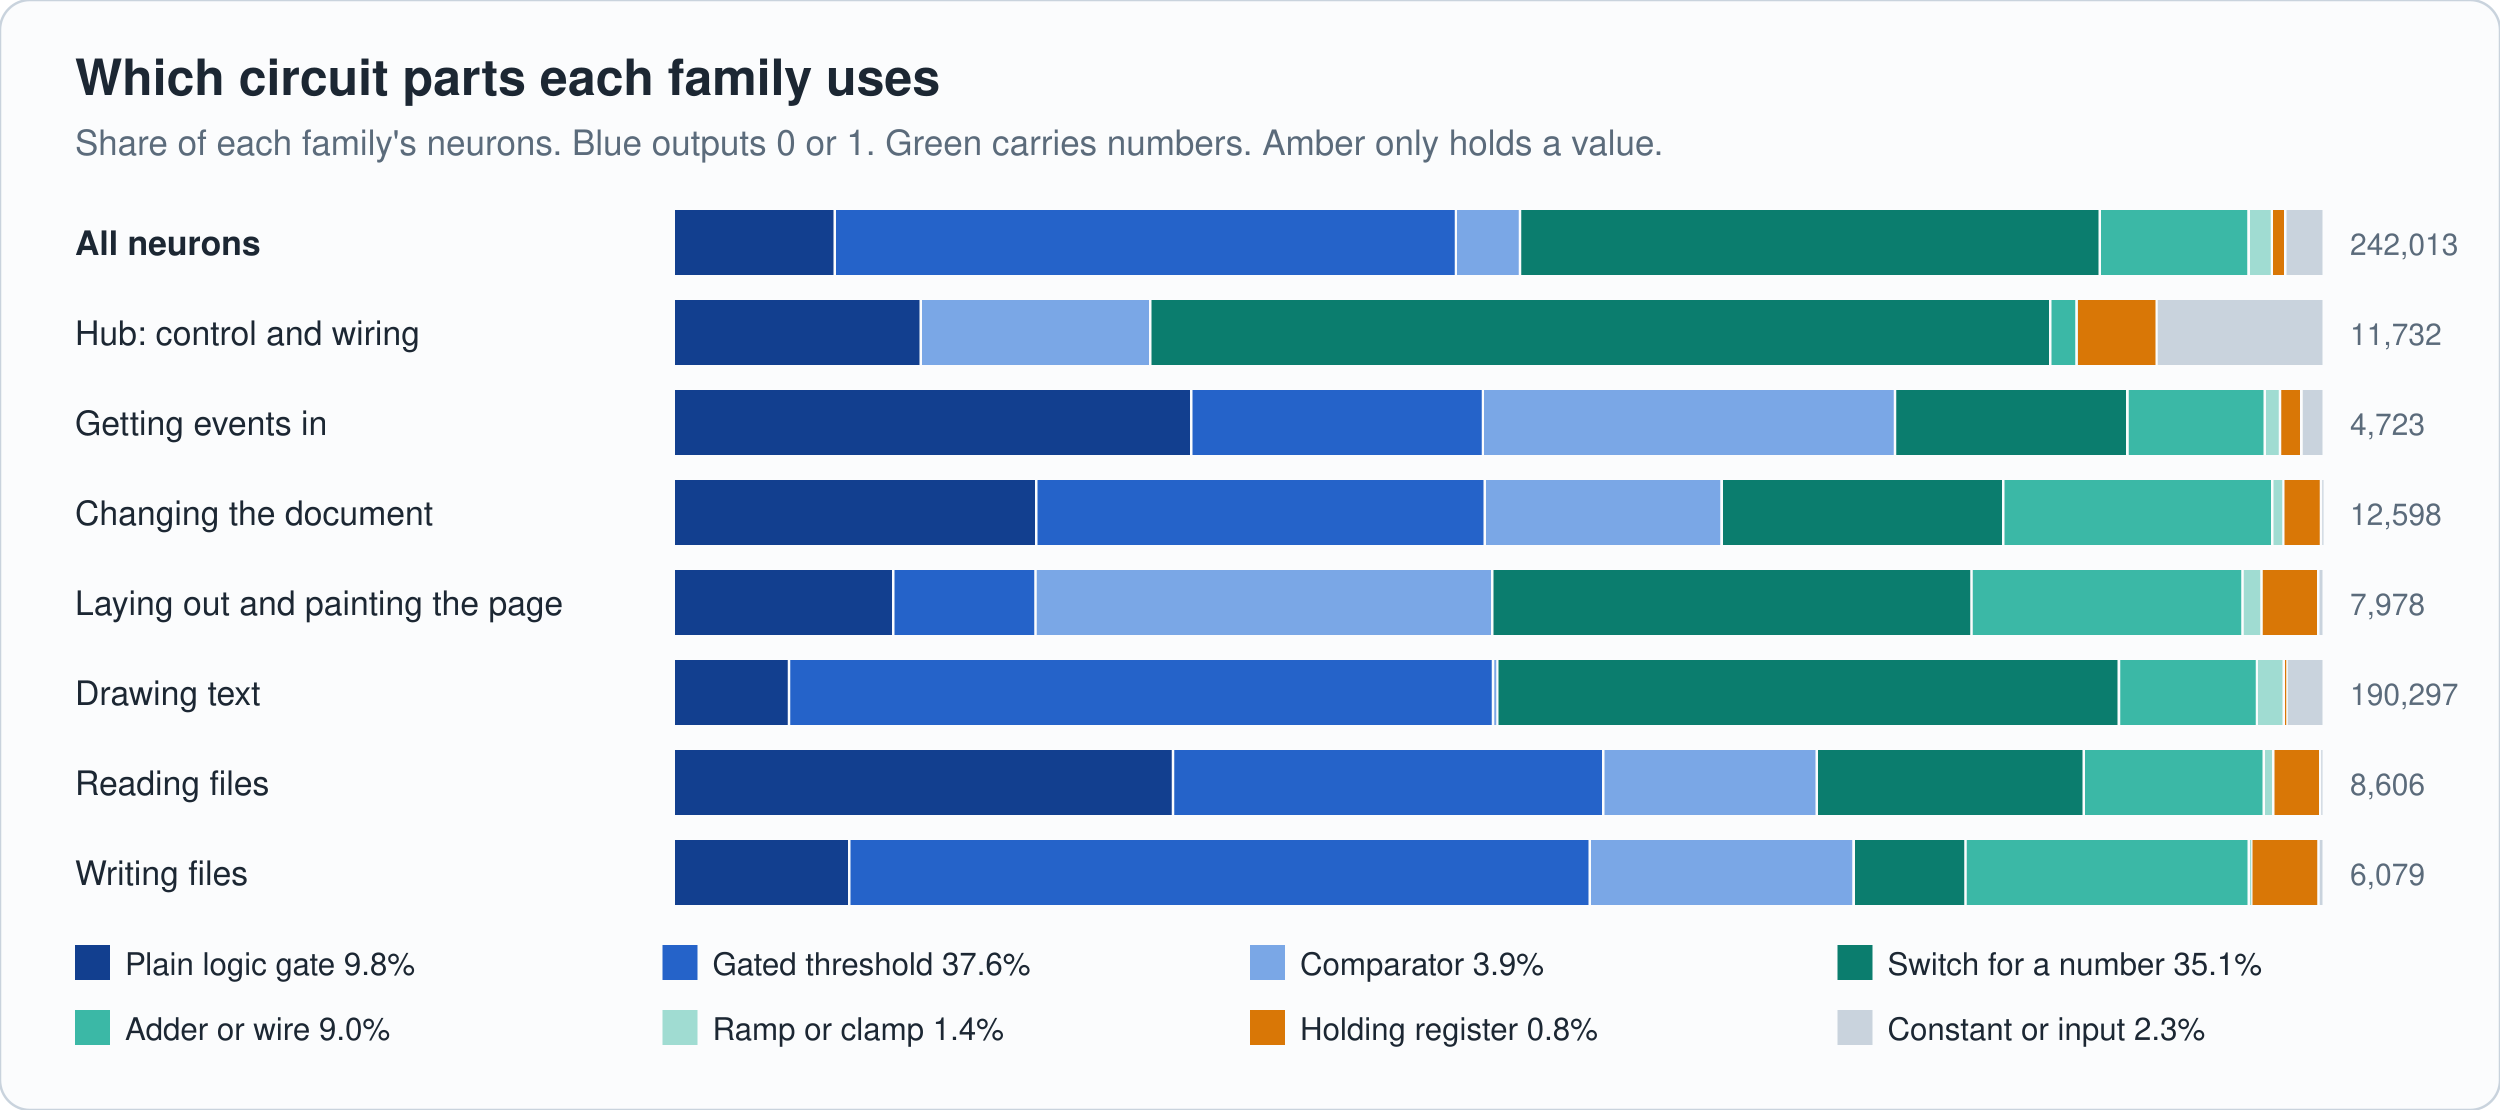
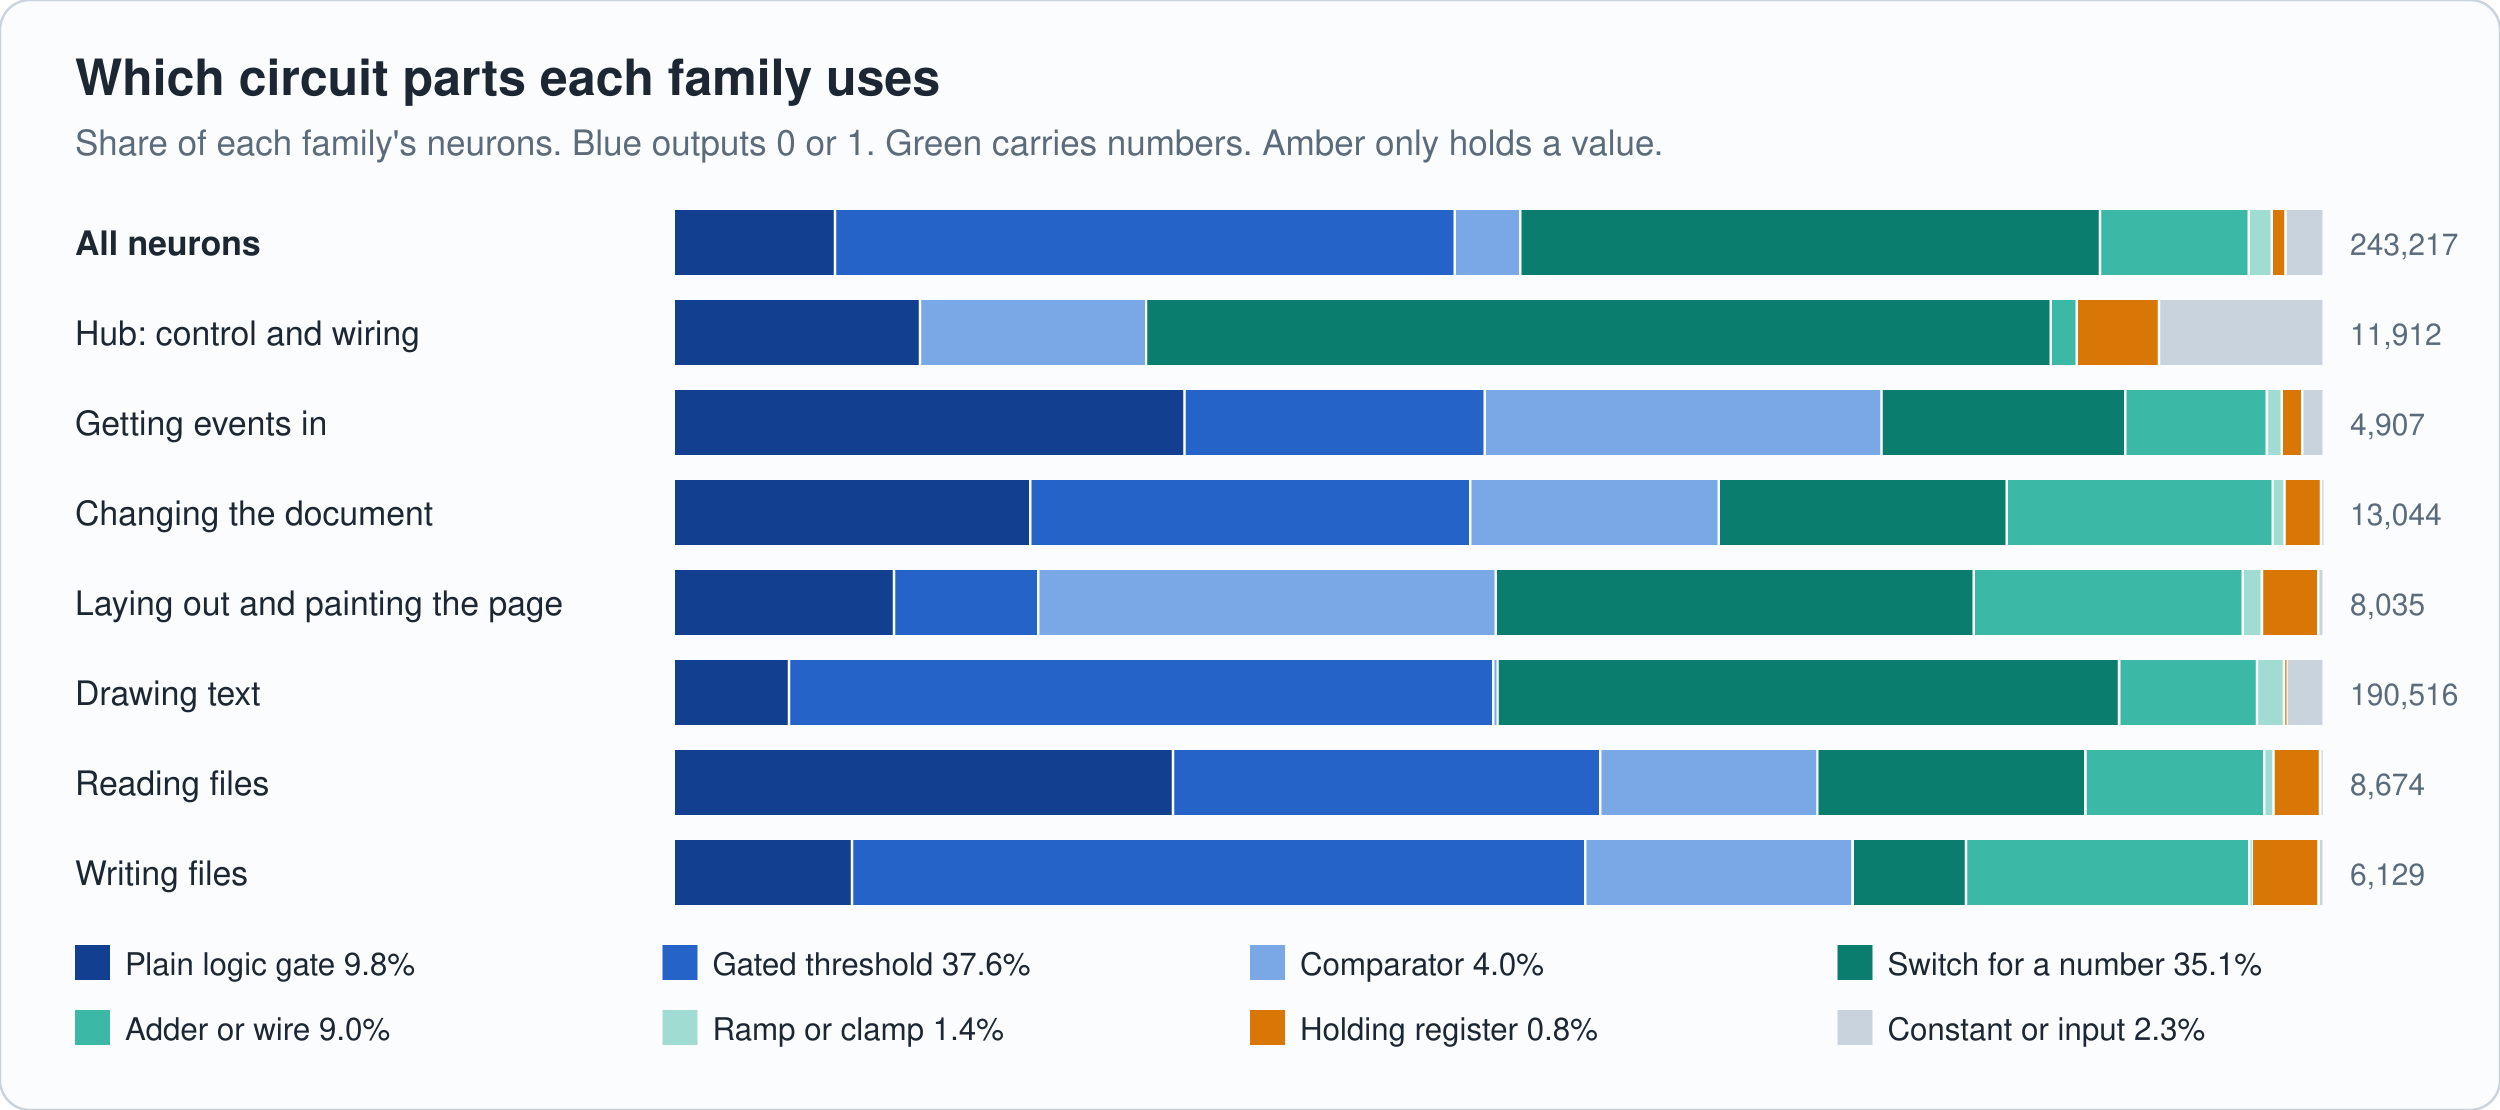
<svg xmlns="http://www.w3.org/2000/svg" viewBox="0 0 1000 444" width="1000" height="444" role="img" aria-label="Mix of circuit parts per family" font-family="-apple-system,'Segoe UI',Helvetica,Arial,sans-serif">
  <rect width="1000" height="444" rx="12" fill="#fbfcfd" stroke="#c9d3dd" />
  <text x="30" y="38" font-size="20" fill="#1c2733" text-anchor="start" font-weight="700">Which circuit parts each family uses</text>
  <text x="30" y="62" font-size="14" fill="#5b6b7b" text-anchor="start" font-weight="400">Share of each family's neurons. Blue outputs 0 or 1. Green carries numbers. Amber only holds a value.</text>
  <text x="30" y="102" font-size="13.5" fill="#1c2733" text-anchor="start" font-weight="700">All neurons</text>
-   <rect x="270.0" y="84" width="63.4" height="26" fill="#123f8f" />
-   <rect x="334.4" y="84" width="247.5" height="26" fill="#2563c9" />
-   <rect x="582.8" y="84" width="24.7" height="26" fill="#7aa7e6" />
-   <rect x="608.5" y="84" width="230.9" height="26" fill="#0b7d6e" />
-   <rect x="840.4" y="84" width="58.5" height="26" fill="#3bb8a6" />
-   <rect x="900.0" y="84" width="8.3" height="26" fill="#a0dcd2" />
-   <rect x="909.2" y="84" width="4.4" height="26" fill="#d97706" />
-   <rect x="914.6" y="84" width="14.4" height="26" fill="#c9d3dd" />
-   <text x="940" y="102" font-size="12" fill="#5b6b7b" text-anchor="start" font-weight="400">242,013</text>
+   <rect x="270.0" y="84" width="63.5" height="26" fill="#123f8f" />
+   <rect x="334.5" y="84" width="246.9" height="26" fill="#2563c9" />
+   <rect x="582.4" y="84" width="25.2" height="26" fill="#7aa7e6" />
+   <rect x="608.6" y="84" width="230.9" height="26" fill="#0b7d6e" />
+   <rect x="840.5" y="84" width="58.5" height="26" fill="#3bb8a6" />
+   <rect x="900.0" y="84" width="8.2" height="26" fill="#a0dcd2" />
+   <rect x="909.2" y="84" width="4.5" height="26" fill="#d97706" />
+   <rect x="914.7" y="84" width="14.3" height="26" fill="#c9d3dd" />
+   <text x="940" y="102" font-size="12" fill="#5b6b7b" text-anchor="start" font-weight="400">243,217</text>
  <text x="30" y="138" font-size="13.5" fill="#1c2733" text-anchor="start" font-weight="400">Hub: control and wiring</text>
-   <rect x="270.0" y="120" width="97.8" height="26" fill="#123f8f" />
-   <rect x="368.8" y="120" width="90.8" height="26" fill="#7aa7e6" />
-   <rect x="460.6" y="120" width="359.0" height="26" fill="#0b7d6e" />
-   <rect x="820.6" y="120" width="9.5" height="26" fill="#3bb8a6" />
-   <rect x="831.1" y="120" width="0.5" height="26" fill="#a0dcd2" />
-   <rect x="831.2" y="120" width="31.0" height="26" fill="#d97706" />
-   <rect x="863.1" y="120" width="65.9" height="26" fill="#c9d3dd" />
-   <text x="940" y="138" font-size="12" fill="#5b6b7b" text-anchor="start" font-weight="400">11,732</text>
+   <rect x="270.0" y="120" width="97.5" height="26" fill="#123f8f" />
+   <rect x="368.5" y="120" width="89.5" height="26" fill="#7aa7e6" />
+   <rect x="458.9" y="120" width="360.9" height="26" fill="#0b7d6e" />
+   <rect x="820.8" y="120" width="9.4" height="26" fill="#3bb8a6" />
+   <rect x="831.2" y="120" width="0.5" height="26" fill="#a0dcd2" />
+   <rect x="831.2" y="120" width="31.9" height="26" fill="#d97706" />
+   <rect x="864.1" y="120" width="64.9" height="26" fill="#c9d3dd" />
+   <text x="940" y="138" font-size="12" fill="#5b6b7b" text-anchor="start" font-weight="400">11,912</text>
  <text x="30" y="174" font-size="13.5" fill="#1c2733" text-anchor="start" font-weight="400">Getting events in</text>
-   <rect x="270.0" y="156" width="206.0" height="26" fill="#123f8f" />
-   <rect x="477.0" y="156" width="115.7" height="26" fill="#2563c9" />
-   <rect x="593.6" y="156" width="163.9" height="26" fill="#7aa7e6" />
-   <rect x="758.5" y="156" width="91.9" height="26" fill="#0b7d6e" />
-   <rect x="851.5" y="156" width="53.9" height="26" fill="#3bb8a6" />
-   <rect x="906.4" y="156" width="5.1" height="26" fill="#a0dcd2" />
-   <rect x="912.5" y="156" width="7.5" height="26" fill="#d97706" />
-   <rect x="921.1" y="156" width="7.9" height="26" fill="#c9d3dd" />
-   <text x="940" y="174" font-size="12" fill="#5b6b7b" text-anchor="start" font-weight="400">4,723</text>
+   <rect x="270.0" y="156" width="203.3" height="26" fill="#123f8f" />
+   <rect x="474.3" y="156" width="119.1" height="26" fill="#2563c9" />
+   <rect x="594.4" y="156" width="157.7" height="26" fill="#7aa7e6" />
+   <rect x="753.1" y="156" width="96.5" height="26" fill="#0b7d6e" />
+   <rect x="850.6" y="156" width="55.6" height="26" fill="#3bb8a6" />
+   <rect x="907.3" y="156" width="4.9" height="26" fill="#a0dcd2" />
+   <rect x="913.2" y="156" width="7.2" height="26" fill="#d97706" />
+   <rect x="921.4" y="156" width="7.6" height="26" fill="#c9d3dd" />
+   <text x="940" y="174" font-size="12" fill="#5b6b7b" text-anchor="start" font-weight="400">4,907</text>
  <text x="30" y="210" font-size="13.5" fill="#1c2733" text-anchor="start" font-weight="400">Changing the document</text>
-   <rect x="270.0" y="192" width="144.0" height="26" fill="#123f8f" />
-   <rect x="415.0" y="192" width="178.4" height="26" fill="#2563c9" />
-   <rect x="594.4" y="192" width="93.7" height="26" fill="#7aa7e6" />
-   <rect x="689.2" y="192" width="111.6" height="26" fill="#0b7d6e" />
-   <rect x="801.8" y="192" width="106.6" height="26" fill="#3bb8a6" />
-   <rect x="909.4" y="192" width="3.5" height="26" fill="#a0dcd2" />
-   <rect x="913.8" y="192" width="14.1" height="26" fill="#d97706" />
+   <rect x="270.0" y="192" width="141.6" height="26" fill="#123f8f" />
+   <rect x="412.6" y="192" width="175.0" height="26" fill="#2563c9" />
+   <rect x="588.6" y="192" width="98.4" height="26" fill="#7aa7e6" />
+   <rect x="688.0" y="192" width="114.2" height="26" fill="#0b7d6e" />
+   <rect x="803.2" y="192" width="105.4" height="26" fill="#3bb8a6" />
+   <rect x="909.5" y="192" width="3.8" height="26" fill="#a0dcd2" />
+   <rect x="914.3" y="192" width="13.6" height="26" fill="#d97706" />
  <rect x="928.9" y="192" width="0.5" height="26" fill="#c9d3dd" />
-   <text x="940" y="210" font-size="12" fill="#5b6b7b" text-anchor="start" font-weight="400">12,598</text>
+   <text x="940" y="210" font-size="12" fill="#5b6b7b" text-anchor="start" font-weight="400">13,044</text>
  <text x="30" y="246" font-size="13.5" fill="#1c2733" text-anchor="start" font-weight="400">Laying out and painting the page</text>
-   <rect x="270.0" y="228" width="86.8" height="26" fill="#123f8f" />
-   <rect x="357.8" y="228" width="55.9" height="26" fill="#2563c9" />
-   <rect x="414.7" y="228" width="181.7" height="26" fill="#7aa7e6" />
-   <rect x="597.4" y="228" width="190.7" height="26" fill="#0b7d6e" />
-   <rect x="789.1" y="228" width="107.4" height="26" fill="#3bb8a6" />
-   <rect x="897.5" y="228" width="6.6" height="26" fill="#a0dcd2" />
-   <rect x="905.1" y="228" width="21.7" height="26" fill="#d97706" />
+   <rect x="270.0" y="228" width="87.1" height="26" fill="#123f8f" />
+   <rect x="358.1" y="228" width="56.7" height="26" fill="#2563c9" />
+   <rect x="415.8" y="228" width="182.0" height="26" fill="#7aa7e6" />
+   <rect x="598.8" y="228" width="190.2" height="26" fill="#0b7d6e" />
+   <rect x="790.0" y="228" width="106.6" height="26" fill="#3bb8a6" />
+   <rect x="897.6" y="228" width="6.6" height="26" fill="#a0dcd2" />
+   <rect x="905.3" y="228" width="21.5" height="26" fill="#d97706" />
  <rect x="927.8" y="228" width="1.2" height="26" fill="#c9d3dd" />
-   <text x="940" y="246" font-size="12" fill="#5b6b7b" text-anchor="start" font-weight="400">7,978</text>
+   <text x="940" y="246" font-size="12" fill="#5b6b7b" text-anchor="start" font-weight="400">8,035</text>
  <text x="30" y="282" font-size="13.5" fill="#1c2733" text-anchor="start" font-weight="400">Drawing text</text>
  <rect x="270.0" y="264" width="45.1" height="26" fill="#123f8f" />
-   <rect x="316.1" y="264" width="280.6" height="26" fill="#2563c9" />
-   <rect x="597.7" y="264" width="0.8" height="26" fill="#7aa7e6" />
-   <rect x="599.4" y="264" width="247.6" height="26" fill="#0b7d6e" />
-   <rect x="848.1" y="264" width="54.2" height="26" fill="#3bb8a6" />
-   <rect x="903.2" y="264" width="9.8" height="26" fill="#a0dcd2" />
-   <rect x="914.0" y="264" width="0.5" height="26" fill="#d97706" />
+   <rect x="316.1" y="264" width="280.7" height="26" fill="#2563c9" />
+   <rect x="597.8" y="264" width="0.8" height="26" fill="#7aa7e6" />
+   <rect x="599.5" y="264" width="247.6" height="26" fill="#0b7d6e" />
+   <rect x="848.2" y="264" width="54.1" height="26" fill="#3bb8a6" />
+   <rect x="903.3" y="264" width="9.8" height="26" fill="#a0dcd2" />
+   <rect x="914.1" y="264" width="0.5" height="26" fill="#d97706" />
  <rect x="915.1" y="264" width="13.9" height="26" fill="#c9d3dd" />
-   <text x="940" y="282" font-size="12" fill="#5b6b7b" text-anchor="start" font-weight="400">190,297</text>
+   <text x="940" y="282" font-size="12" fill="#5b6b7b" text-anchor="start" font-weight="400">190,516</text>
  <text x="30" y="318" font-size="13.5" fill="#1c2733" text-anchor="start" font-weight="400">Reading files</text>
  <rect x="270.0" y="300" width="198.7" height="26" fill="#123f8f" />
-   <rect x="469.7" y="300" width="171.1" height="26" fill="#2563c9" />
-   <rect x="641.8" y="300" width="84.4" height="26" fill="#7aa7e6" />
-   <rect x="727.2" y="300" width="105.8" height="26" fill="#0b7d6e" />
-   <rect x="834.0" y="300" width="71.0" height="26" fill="#3bb8a6" />
-   <rect x="906.0" y="300" width="2.8" height="26" fill="#a0dcd2" />
-   <rect x="909.8" y="300" width="17.8" height="26" fill="#d97706" />
-   <rect x="928.5" y="300" width="0.5" height="26" fill="#c9d3dd" />
-   <text x="940" y="318" font-size="12" fill="#5b6b7b" text-anchor="start" font-weight="400">8,606</text>
+   <rect x="469.7" y="300" width="169.9" height="26" fill="#2563c9" />
+   <rect x="640.6" y="300" width="85.9" height="26" fill="#7aa7e6" />
+   <rect x="727.4" y="300" width="106.2" height="26" fill="#0b7d6e" />
+   <rect x="834.7" y="300" width="70.5" height="26" fill="#3bb8a6" />
+   <rect x="906.2" y="300" width="2.7" height="26" fill="#a0dcd2" />
+   <rect x="909.9" y="300" width="17.6" height="26" fill="#d97706" />
+   <rect x="928.6" y="300" width="0.5" height="26" fill="#c9d3dd" />
+   <text x="940" y="318" font-size="12" fill="#5b6b7b" text-anchor="start" font-weight="400">8,674</text>
  <text x="30" y="354" font-size="13.5" fill="#1c2733" text-anchor="start" font-weight="400">Writing files</text>
-   <rect x="270.0" y="336" width="69.2" height="26" fill="#123f8f" />
-   <rect x="340.2" y="336" width="295.2" height="26" fill="#2563c9" />
-   <rect x="636.4" y="336" width="104.5" height="26" fill="#7aa7e6" />
-   <rect x="742.0" y="336" width="43.7" height="26" fill="#0b7d6e" />
-   <rect x="786.7" y="336" width="112.3" height="26" fill="#3bb8a6" />
-   <rect x="900.0" y="336" width="0.5" height="26" fill="#a0dcd2" />
-   <rect x="901.0" y="336" width="25.9" height="26" fill="#d97706" />
-   <rect x="927.9" y="336" width="1.1" height="26" fill="#c9d3dd" />
-   <text x="940" y="354" font-size="12" fill="#5b6b7b" text-anchor="start" font-weight="400">6,079</text>
+   <rect x="270.0" y="336" width="70.3" height="26" fill="#123f8f" />
+   <rect x="341.3" y="336" width="292.3" height="26" fill="#2563c9" />
+   <rect x="634.6" y="336" width="105.9" height="26" fill="#7aa7e6" />
+   <rect x="741.6" y="336" width="44.3" height="26" fill="#0b7d6e" />
+   <rect x="786.9" y="336" width="112.3" height="26" fill="#3bb8a6" />
+   <rect x="900.2" y="336" width="0.5" height="26" fill="#a0dcd2" />
+   <rect x="901.2" y="336" width="25.7" height="26" fill="#d97706" />
+   <rect x="928.0" y="336" width="1.0" height="26" fill="#c9d3dd" />
+   <text x="940" y="354" font-size="12" fill="#5b6b7b" text-anchor="start" font-weight="400">6,129</text>
  <rect x="30" y="378" width="14" height="14" fill="#123f8f" />
  <text x="50" y="390" font-size="12.5" fill="#1c2733" text-anchor="start" font-weight="400">Plain logic gate 9.8%</text>
  <rect x="265" y="378" width="14" height="14" fill="#2563c9" />
  <text x="285" y="390" font-size="12.5" fill="#1c2733" text-anchor="start" font-weight="400">Gated threshold 37.6%</text>
  <rect x="500" y="378" width="14" height="14" fill="#7aa7e6" />
-   <text x="520" y="390" font-size="12.5" fill="#1c2733" text-anchor="start" font-weight="400">Comparator 3.9%</text>
+   <text x="520" y="390" font-size="12.5" fill="#1c2733" text-anchor="start" font-weight="400">Comparator 4.0%</text>
  <rect x="735" y="378" width="14" height="14" fill="#0b7d6e" />
  <text x="755" y="390" font-size="12.5" fill="#1c2733" text-anchor="start" font-weight="400">Switch for a number 35.1%</text>
  <rect x="30" y="404" width="14" height="14" fill="#3bb8a6" />
  <text x="50" y="416" font-size="12.5" fill="#1c2733" text-anchor="start" font-weight="400">Adder or wire 9.0%</text>
  <rect x="265" y="404" width="14" height="14" fill="#a0dcd2" />
  <text x="285" y="416" font-size="12.5" fill="#1c2733" text-anchor="start" font-weight="400">Ramp or clamp 1.4%</text>
  <rect x="500" y="404" width="14" height="14" fill="#d97706" />
  <text x="520" y="416" font-size="12.5" fill="#1c2733" text-anchor="start" font-weight="400">Holding register 0.8%</text>
  <rect x="735" y="404" width="14" height="14" fill="#c9d3dd" />
  <text x="755" y="416" font-size="12.5" fill="#1c2733" text-anchor="start" font-weight="400">Constant or input 2.3%</text>
</svg>
